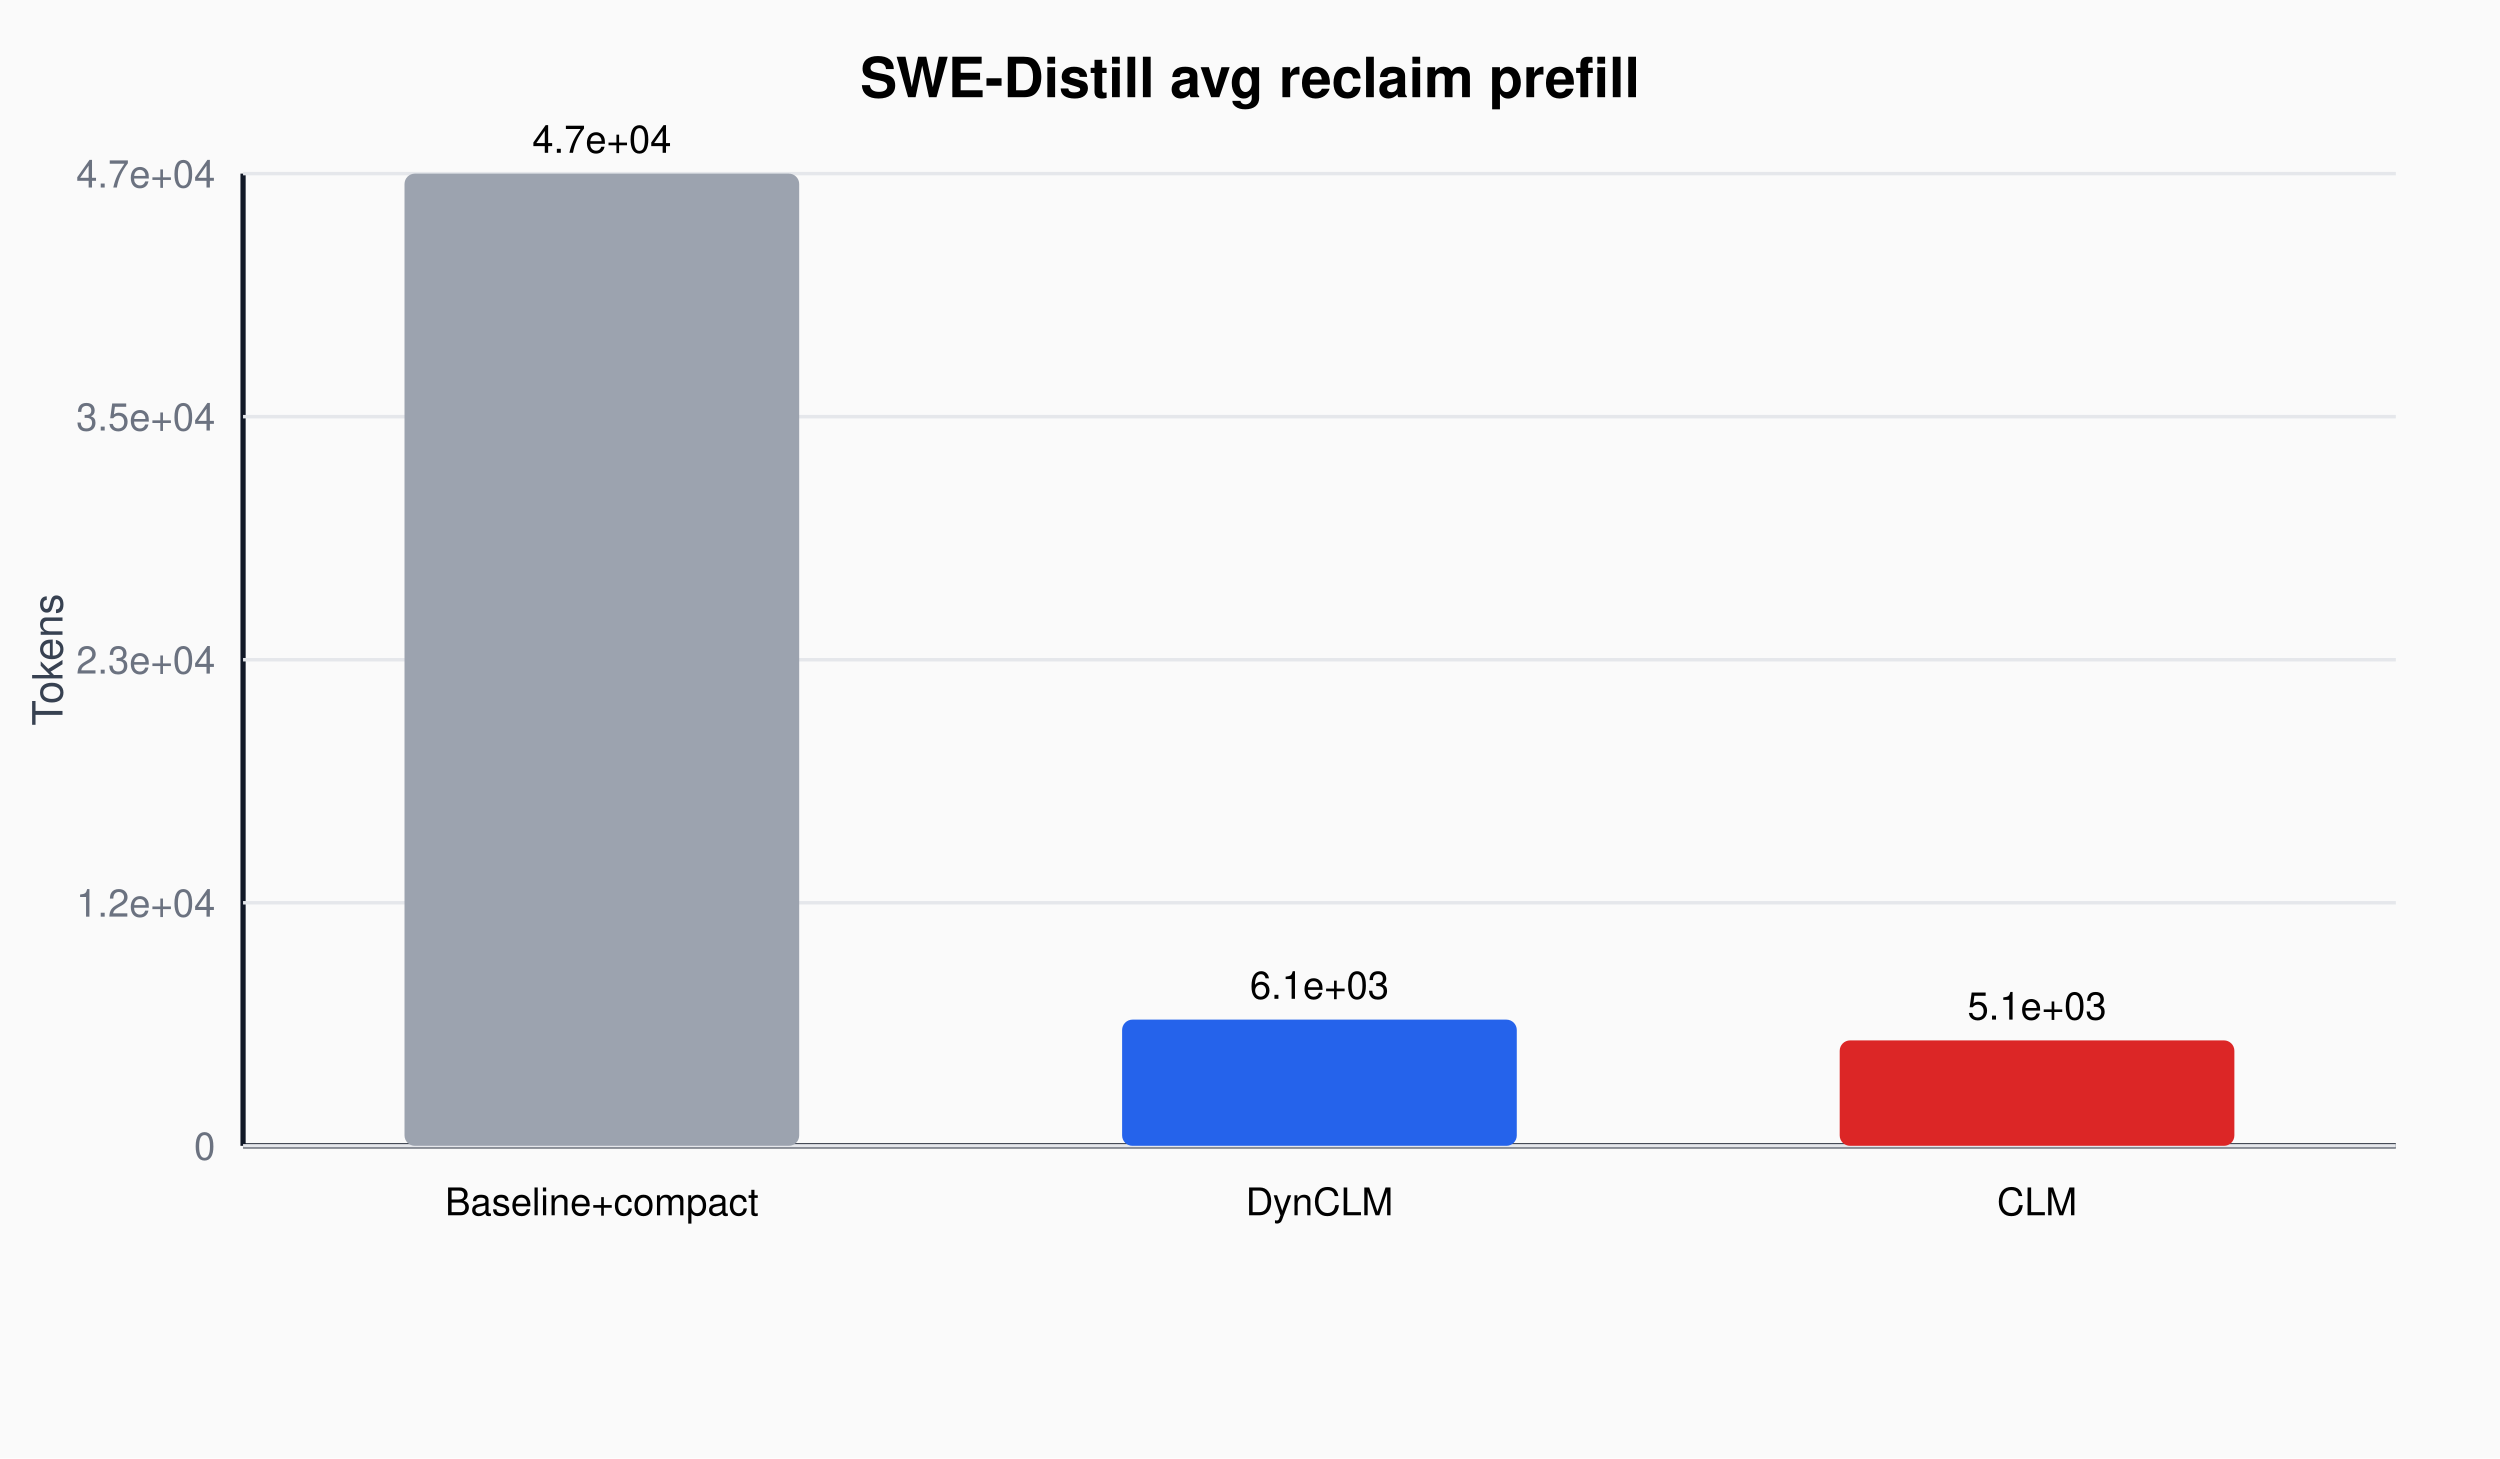
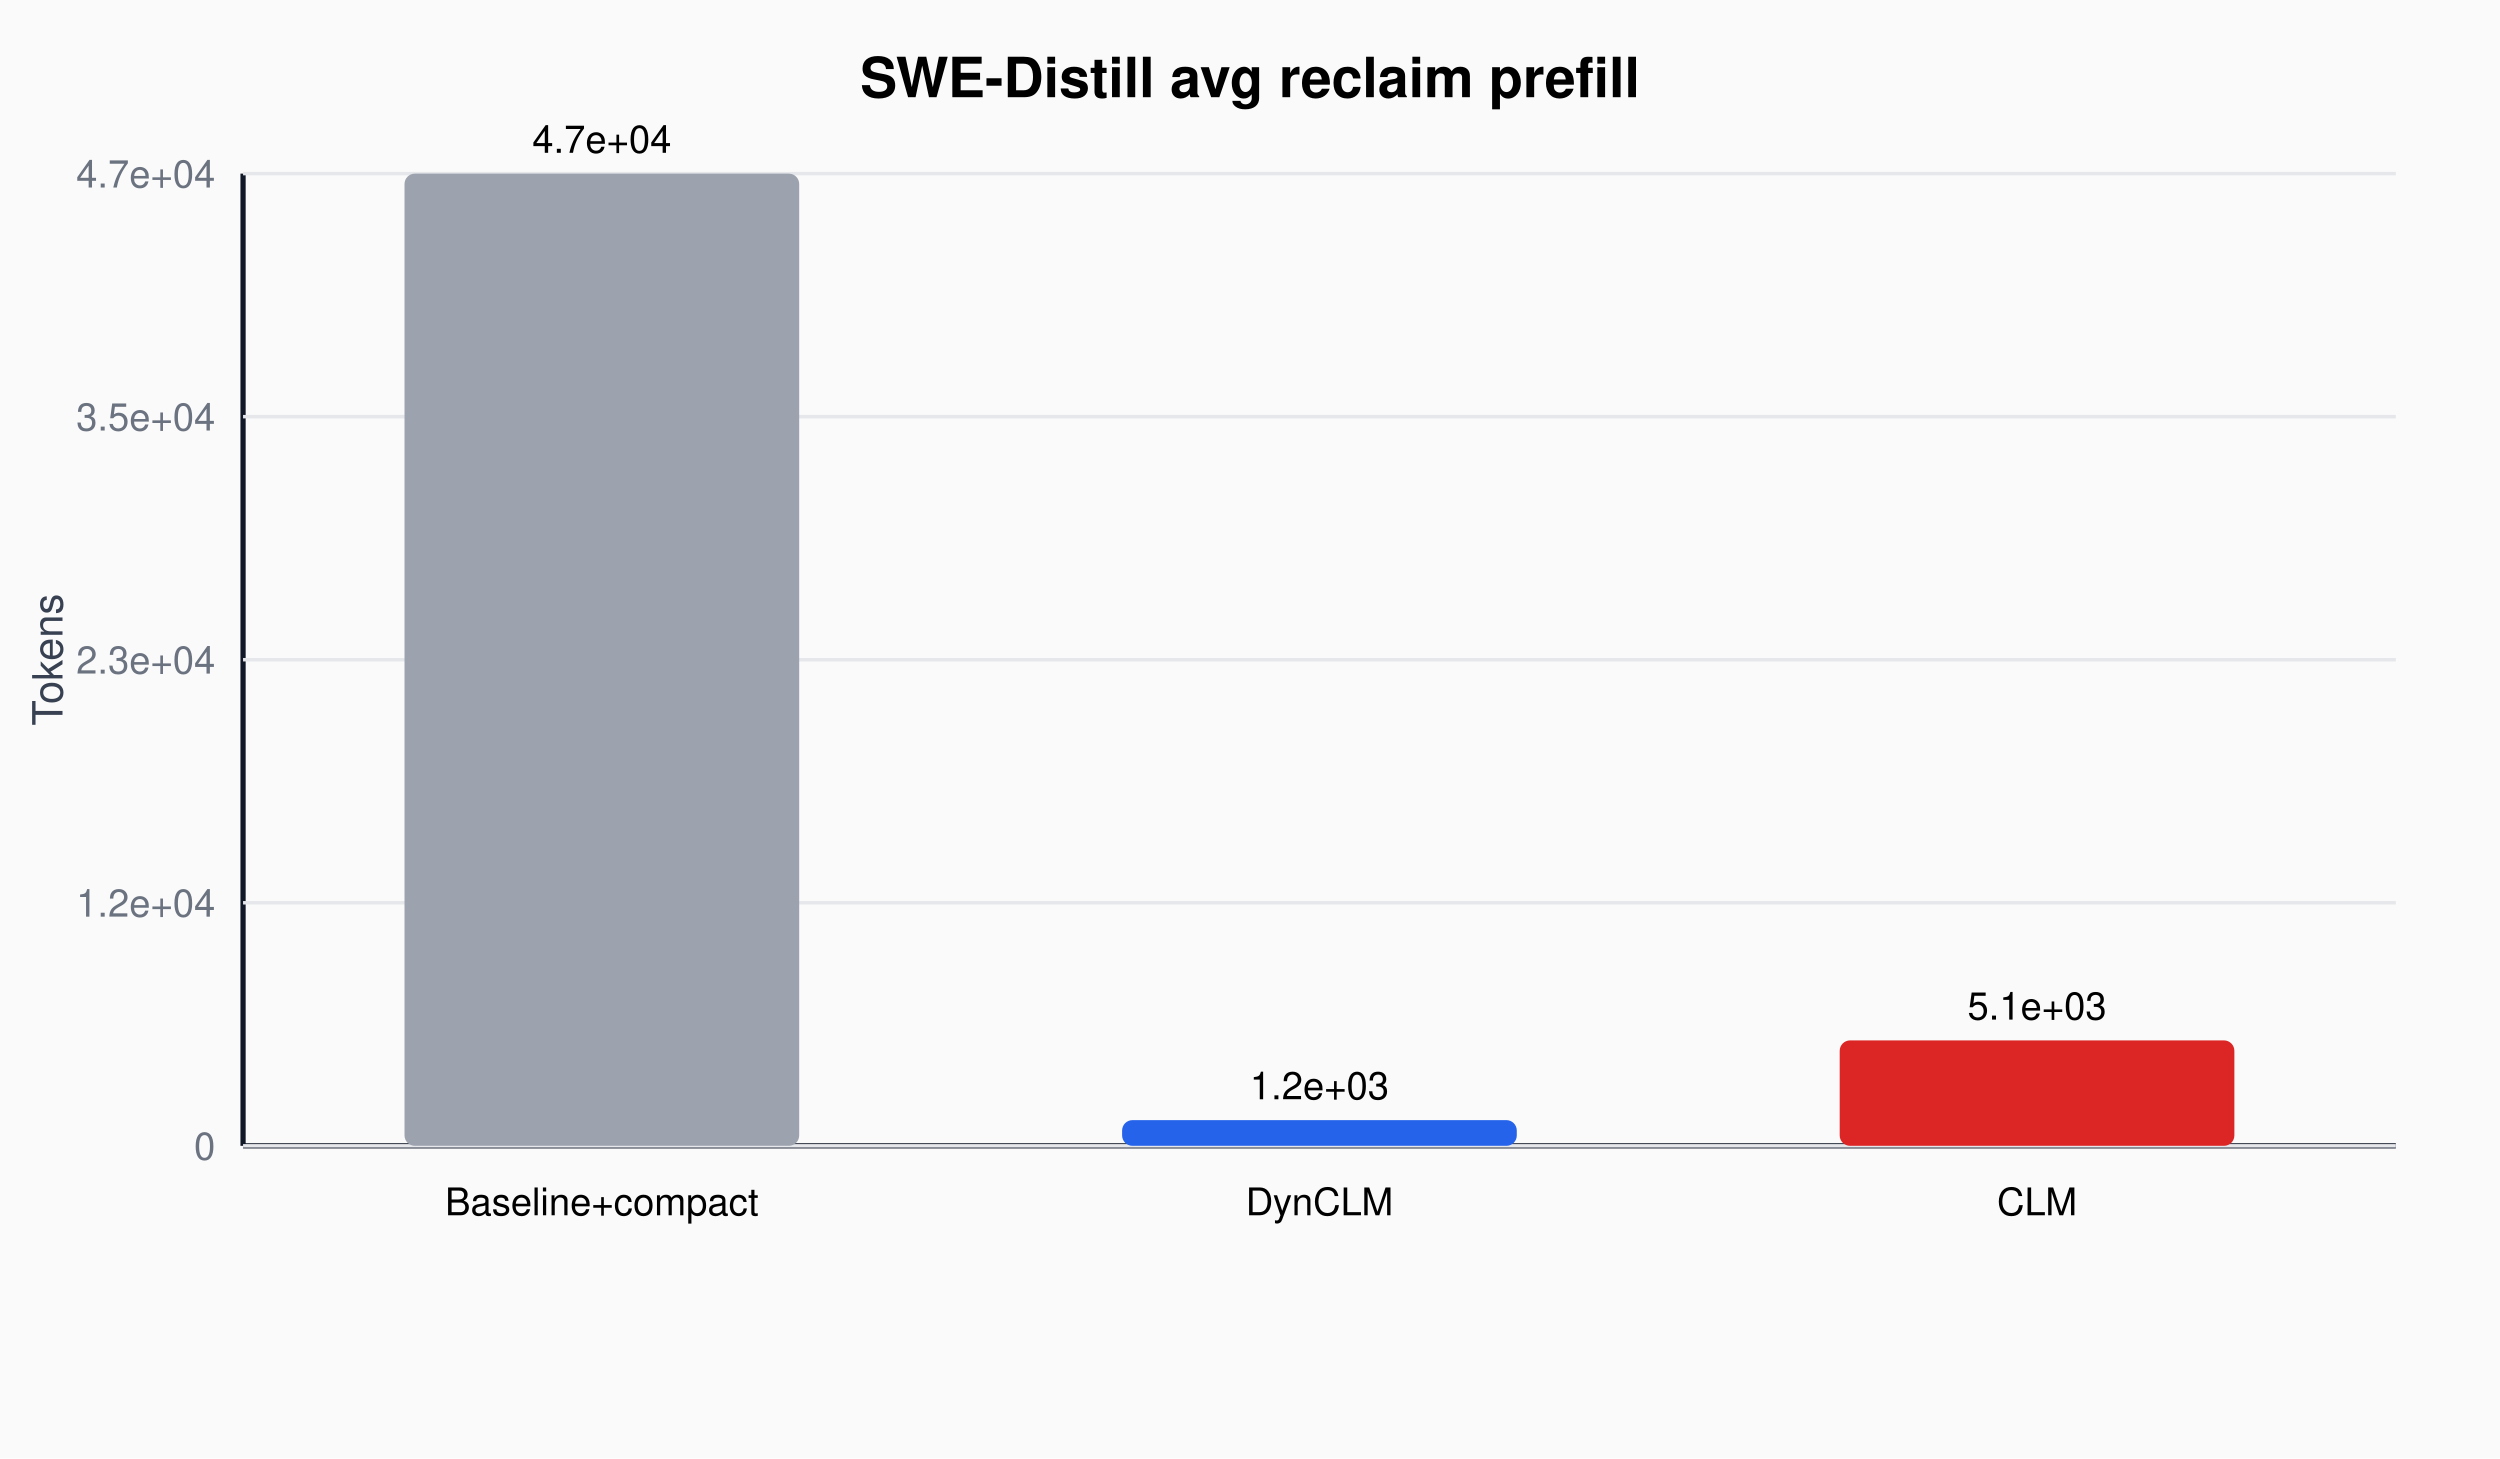
<svg xmlns="http://www.w3.org/2000/svg" width="720" height="420" viewBox="0 0 720 420">
  <rect width="100%" height="100%" fill="#fafafa" />
  <text x="360.0" y="28" text-anchor="middle" font-family="Helvetica,Arial,sans-serif" font-size="16" font-weight="700">SWE-Distill avg reclaim prefill</text>
  <text x="18" y="190.0" transform="rotate(-90 18,190.0)" text-anchor="middle" font-family="Helvetica,Arial,sans-serif" font-size="12" fill="#374151">Tokens</text>
  <line x1="70" y1="50" x2="70" y2="330" stroke="#111827" stroke-width="1.5" />
  <line x1="70" y1="330" x2="690" y2="330" stroke="#111827" stroke-width="1.5" />
  <line x1="70" y1="50.0" x2="690" y2="50.0" stroke="#e5e7eb" />
  <text x="62" y="54.0" text-anchor="end" font-family="Helvetica,Arial,sans-serif" font-size="11" fill="#6b7280">4.7e+04</text>
  <line x1="70" y1="120.0" x2="690" y2="120.0" stroke="#e5e7eb" />
  <text x="62" y="124.0" text-anchor="end" font-family="Helvetica,Arial,sans-serif" font-size="11" fill="#6b7280">3.5e+04</text>
  <line x1="70" y1="190.0" x2="690" y2="190.0" stroke="#e5e7eb" />
  <text x="62" y="194.0" text-anchor="end" font-family="Helvetica,Arial,sans-serif" font-size="11" fill="#6b7280">2.3e+04</text>
  <line x1="70" y1="260.0" x2="690" y2="260.0" stroke="#e5e7eb" />
  <text x="62" y="264.0" text-anchor="end" font-family="Helvetica,Arial,sans-serif" font-size="11" fill="#6b7280">1.2e+04</text>
  <line x1="70" y1="330.0" x2="690" y2="330.0" stroke="#e5e7eb" />
  <text x="62" y="334.0" text-anchor="end" font-family="Helvetica,Arial,sans-serif" font-size="11" fill="#6b7280">0</text>
  <rect x="116.5" y="50.0" width="113.667" height="280.0" fill="#9ca3af" rx="3" />
  <text x="173.333" y="44.0" text-anchor="middle" font-family="Helvetica,Arial,sans-serif" font-size="11">4.7e+04</text>
  <text x="173.333" y="350" text-anchor="middle" font-family="Helvetica,Arial,sans-serif" font-size="11">Baseline+compact</text>
-   <rect x="323.167" y="293.651" width="113.667" height="36.349" fill="#2563eb" rx="3" />
-   <text x="380" y="287.651" text-anchor="middle" font-family="Helvetica,Arial,sans-serif" font-size="11">6.1e+03</text>
+   <rect x="323.167" y="322.593" width="113.667" height="7.407" fill="#2563eb" rx="3" />
+   <text x="380" y="316.593" text-anchor="middle" font-family="Helvetica,Arial,sans-serif" font-size="11">1.2e+03</text>
  <text x="380" y="350" text-anchor="middle" font-family="Helvetica,Arial,sans-serif" font-size="11">DynCLM</text>
  <rect x="529.833" y="299.634" width="113.667" height="30.366" fill="#dc2626" rx="3" />
  <text x="586.667" y="293.634" text-anchor="middle" font-family="Helvetica,Arial,sans-serif" font-size="11">5.1e+03</text>
  <text x="586.667" y="350" text-anchor="middle" font-family="Helvetica,Arial,sans-serif" font-size="11">CLM</text>
</svg>
